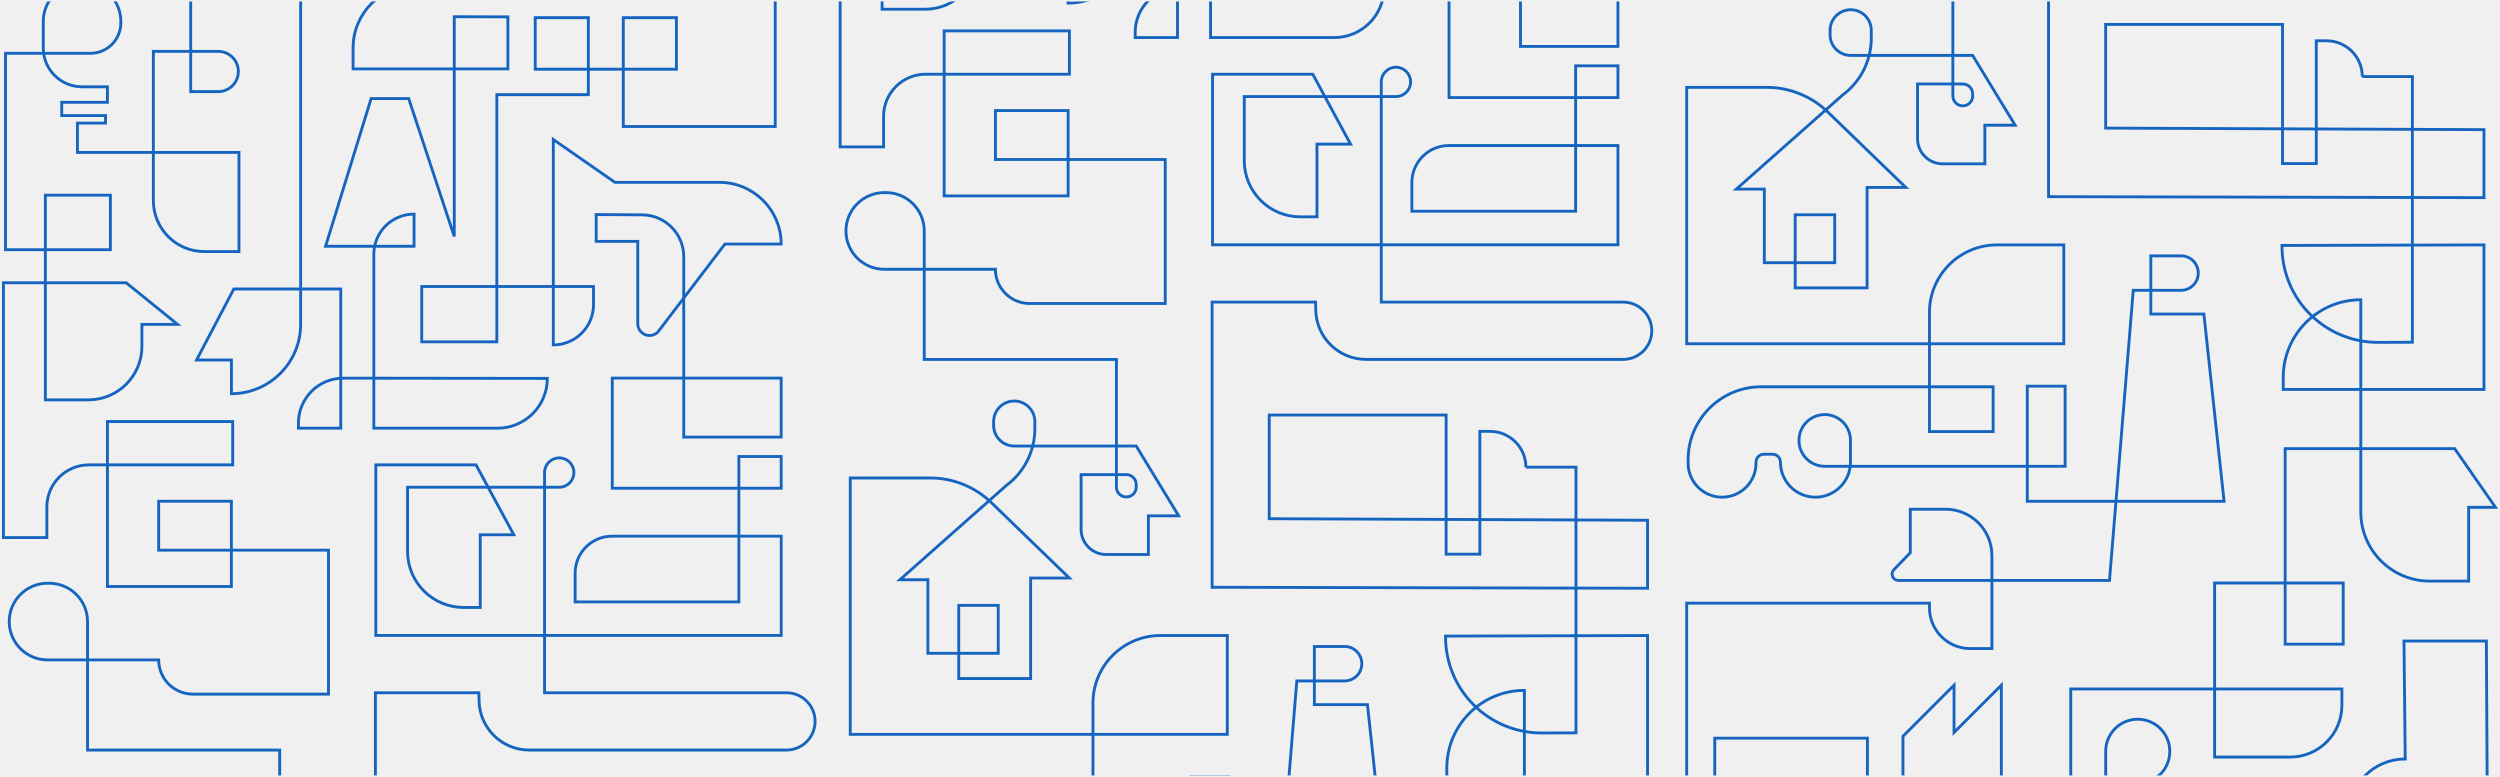
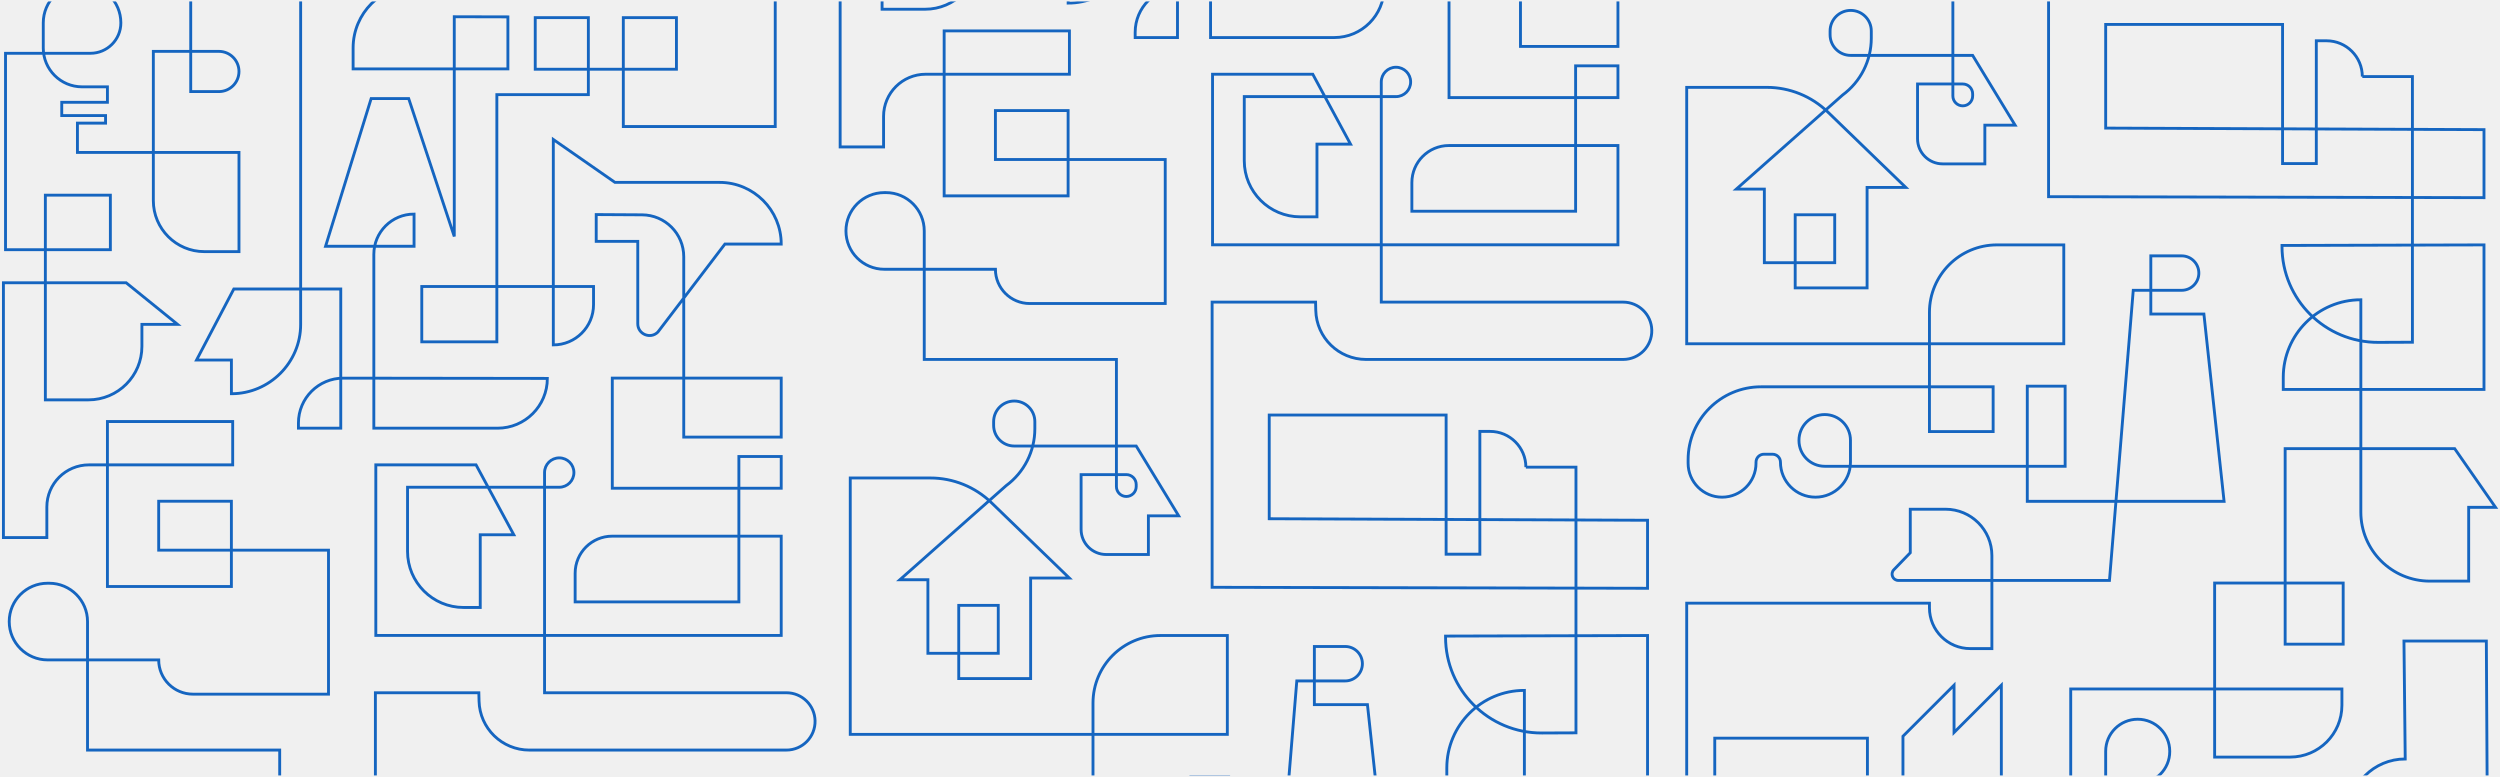
<svg xmlns="http://www.w3.org/2000/svg" xmlns:xlink="http://www.w3.org/1999/xlink" viewBox="0 0 1152 358">
  <defs>
-     <path id="a" d="M.18 357.32H1175V.66H.18z" />
+     <path id="a" d="M.177 357.322H1175V.663H.177z" />
  </defs>
  <g fill="none" fill-rule="evenodd" transform="translate(-13)">
    <mask id="b" fill="#fff">
      <use xlink:href="#a" />
    </mask>
    <g stroke="#1565C0" stroke-width="1.33" mask="url(#b)">
-       <path d="M736.44 427.08h153.44v-87.8l23.54-23.55v21.8l21.8-21.8v84.28H803.16v-59.87h70.35v39.24h-83.28V277.95H902.1v2.12a18.8 18.8 0 0 0 18.8 18.8h9.97v-42.86c0-11.8-9.56-21.36-21.36-21.36h-16.24v20.05l-7.57 7.83a2.91 2.91 0 0 0 2.09 4.94h97.26L996 133.77h22.3a7.94 7.94 0 0 0 0-15.87h-14.2v26.8h24.45l9.3 86.31h-90.67v-53.06h17.43v36.91H853.83A11.86 11.86 0 0 1 841.97 203v-.1a11.86 11.86 0 1 1 23.72 0v10.07a16.13 16.13 0 1 1-32.26 0 3.66 3.66 0 0 0-3.65-3.67h-3.95a3.66 3.66 0 0 0-3.66 3.67v.48a15.64 15.64 0 1 1-31.29 0v-1.59a33.62 33.62 0 0 1 33.62-33.62h106.94v20.63H902.1v-54.92a31.1 31.1 0 0 1 31.1-31.1h30.8v45.55H790.23V40.26h36.93a40.43 40.43 0 0 1 28.11 11.37l35.91 34.73h-17.83v46.31h-33.13V98.96h18.22v22.09H826V87.14H813.1l48.94-43.33a32.56 32.56 0 0 0 13.25-26.22v-3.3a9.5 9.5 0 1 0-18.99 0v1.74a9.5 9.5 0 0 0 9.5 9.5H922l19.57 32.16h-13.95V75.5h-19.45a11.56 11.56 0 0 1-11.56-11.56V38.7h20.83a4.56 4.56 0 0 1 4.56 4.56v.96a4.56 4.56 0 1 1-9.12 0v-58.6h-88.55v-59.21c0-9.75-7.9-17.66-17.66-17.66h-.76a17.66 17.66 0 0 0 0 35.33h51.21c0 8.71 7.07 15.78 15.79 15.78h62.46v-66.36h-78.25v-22.54h33.5v39.3H833.5v-76.02h57.73v19.97h-66.24a19.4 19.4 0 0 0-19.4 19.4v14.1h-20.01V-229.7h56.57l23.67 19.16h-16.43v10.14a24.65 24.65 0 0 1-24.65 24.65H804.9v-94.32h29.96v25.13h-48.32v-90.51h39.14c7.74 0 14-6.28 14-14.01a17.88 17.88 0 1 0-35.74 0v11.6c0 9.87 8 17.87 17.87 17.87h11.7v7.13h-21.05v6.11h20.18v3.49h-12.96v13.49h74.44v45.71h-15.96a23.5 23.5 0 0 1-23.5-23.5v-68.77h30.2a9.27 9.27 0 0 1 0 18.53h-12.98v-49.54h50.66v156.86a32 32 0 0 1-31.9 31.9v-15.53h-16.07l17.17-32.72h49.28v64.13h-19.5v-2.4a20.65 20.65 0 0 1 20.69-20.66l94 .13a22.93 22.93 0 0 1-22.92 22.93h-57.03v-80.12c0-10.24 8.3-18.53 18.54-18.53v14.82h-40.78l21-68.05h17.3l21 63.54v-101.25l24.72.06v23.98H946.7v-9.68a28.83 28.83 0 0 1 28.83-28.83h165.69v65.06h-70v-50.17h24.47v23.76h-65.06v-23.76h24.48v35.48h-42.17v113.9h-34.6v-25.5h79.15v8.39c0 10.24-8.3 18.53-18.53 18.53v-94.66l28.41 19.77h48.19a28.42 28.42 0 0 1 28.41 28.42h-25.94l-30.9 40.55a5.43 5.43 0 0 1-9.25-3.83v-37.96h-19.15v-12.35l21.14.12a19.3 19.3 0 0 1 19.2 19.3v83.12h44.9v-27.19h-77.83v50.75h77.83v-14.63h-19.5v67h-75.45v-13.22c0-9.42 7.63-17.06 17.06-17.06h77.9v45.74H957.17v-78.6h46.18l17.4 32.22h-15.46v33.5h-7.67a25.84 25.84 0 0 1-25.83-25.84v-29.56h69.9a6.76 6.76 0 1 0-6.77-6.77v101.47h111.45a13.2 13.2 0 1 1 0 26.4h-118.49a23.15 23.15 0 0 1-23.14-22.58l-.1-3.82h-47.67v131.4l200.64.46V59.74l-174.32-.71V11.25h81.5v64.13h15.56V18.79h4.7c9.11 0 16.5 7.39 16.5 16.5v-.01h23.08V157.7l-15.68.07a44.23 44.23 0 0 1-44.41-44.23v-.43l93.07-.26v66.61h-92.5v-5.58c0-19.74 16.01-35.75 35.75-35.75v97.84a31.8 31.8 0 0 0 31.81 31.81h17.89v-34h12.36l-18.82-27.06H1066v90.12h26.74v-28.19h-59.24v80.21h34.8a23.86 23.86 0 0 0 23.85-23.86v-7.52H967.2v43.59h30.87c8.15 0 14.76-6.61 14.76-14.76v-.13a14.76 14.76 0 0 0-29.52 0v53.25h175.99l-.58-104.04h-37.97l.58 54.34a26.16 26.16 0 0 0-26.15 26.16v51.19h-62.47v-61.19h185v32.3" />
-       <path d="M351 607.08h153.45v-87.8l23.54-23.55v21.8l21.8-21.8v84.28H417.71v-59.87h70.35v39.24H404.8V457.95h111.85v2.12a18.8 18.8 0 0 0 18.8 18.8h9.97v-42.86c0-11.8-9.56-21.36-21.36-21.36h-16.24v20.05l-7.57 7.83a2.91 2.91 0 0 0 2.1 4.94h97.26l10.96-133.7h22.29a7.94 7.94 0 0 0 0-15.87h-14.2v26.8h24.46l9.3 86.31h-90.68v-53.06h17.44v36.91H468.39A11.86 11.86 0 0 1 456.53 383v-.1a11.86 11.86 0 1 1 23.73 0v10.07a16.13 16.13 0 1 1-32.26 0 3.66 3.66 0 0 0-3.66-3.67h-3.95a3.66 3.66 0 0 0-3.66 3.67v.48a15.64 15.64 0 1 1-31.29 0v-1.59a33.62 33.62 0 0 1 33.63-33.62H546v20.63h-29.36v-54.92a31.1 31.1 0 0 1 31.1-31.1h30.8v45.55H404.8V220.26h36.93a40.43 40.43 0 0 1 28.1 11.37l35.91 34.73h-17.82v46.31h-33.13v-33.71h18.2v22.09h-32.42v-33.91h-12.91l48.94-43.33a32.56 32.56 0 0 0 13.26-26.22v-3.3a9.5 9.5 0 1 0-19 0v1.74a9.5 9.5 0 0 0 9.5 9.5h56.2l19.57 32.16h-13.95v17.82h-19.45a11.56 11.56 0 0 1-11.56-11.56V218.7H532a4.56 4.56 0 0 1 4.56 4.56v.96a4.56 4.56 0 1 1-9.11 0v-58.6h-88.56v-59.21c0-9.75-7.9-17.66-17.66-17.66h-.75a17.66 17.66 0 0 0 0 35.33h51.2c0 8.71 7.07 15.78 15.8 15.78h62.46V73.5h-78.25V50.96h33.5v39.3h-57.12V14.23h57.72V34.2h-66.24a19.4 19.4 0 0 0-19.4 19.4v14.1h-20V-49.7h56.56l23.67 19.16h-16.42v10.14A24.65 24.65 0 0 1 439.3 4.25h-19.83v-94.32h29.95v25.13h-48.31v-90.51h39.13c7.74 0 14.01-6.28 14.01-14.01a17.88 17.88 0 1 0-35.75 0v11.6c0 9.87 8 17.87 17.88 17.87h11.69v7.13h-21.05v6.11h20.19v3.49h-12.96v13.49h74.44v45.71h-15.97a23.5 23.5 0 0 1-23.5-23.5v-68.78h30.2a9.27 9.27 0 0 1 0 18.54h-12.97v-49.54h50.65v156.86a32 32 0 0 1-31.9 31.9V-14.1h-16.06l17.17-32.72h49.28V17.3h-19.5v-2.4a20.65 20.65 0 0 1 20.68-20.66l94.01.13a22.93 22.93 0 0 1-22.93 22.93h-57.02v-80.12c0-10.24 8.3-18.53 18.53-18.53v14.82h-40.77l21-68.05h17.3l21 63.54v-101.25l24.71.06v23.98h-71.32v-9.69a28.83 28.83 0 0 1 28.83-28.82h165.68v65.06h-70v-50.17h24.48v23.76H645.2v-23.76h24.48v35.48h-42.17v113.9h-34.6v-25.5h79.15v8.39c0 10.24-8.3 18.53-18.53 18.53v-94.66l28.42 19.77h48.18a28.42 28.42 0 0 1 28.42 28.42H732.6L701.71-27a5.43 5.43 0 0 1-9.26-3.83v-37.96H673.3v-12.35l21.14.12a19.3 19.3 0 0 1 19.2 19.3V21.4h44.9V-5.78h-77.83v50.75h77.84V30.34h-19.5v67h-75.46V84.12c0-9.42 7.64-17.06 17.06-17.06h77.9v45.74H571.74V34.2h46.19l17.4 32.22h-15.47v33.5h-7.66a25.84 25.84 0 0 1-25.84-25.84V44.5h69.9a6.76 6.76 0 1 0-6.77-6.76v101.47h111.45a13.2 13.2 0 1 1 0 26.4H642.45a23.15 23.15 0 0 1-23.14-22.58l-.1-3.82h-47.67v131.4l200.65.46v-31.34l-174.33-.71v-47.78h81.51v64.13h15.55v-56.59h4.71c9.1 0 16.5 7.38 16.5 16.5v-.01h23.08V337.7l-15.68.06a44.23 44.23 0 0 1-44.42-44.22v-.43l93.08-.26v66.61h-92.5v-5.58c0-19.74 16-35.75 35.75-35.75v97.84a31.8 31.8 0 0 0 31.8 31.81h17.9v-34h12.35l-18.82-27.06h-78.1v90.12h26.73v-28.19h-59.23v80.21h34.79A23.86 23.86 0 0 0 706.72 505v-7.52H581.75v43.59h30.87c8.15 0 14.76-6.61 14.76-14.76v-.13a14.76 14.76 0 0 0-29.52 0v53.25h176l-.59-104.04h-37.96l.58 54.34a26.16 26.16 0 0 0-26.16 26.16v51.19h-62.47v-61.19h185v32.3" />
-       <path d="M-34.56 787.08h153.44v-87.8l23.54-23.54v21.8l21.8-21.8v84.28H32.16v-59.87h70.35v39.23H19.23V637.96H131.1v2.12a18.8 18.8 0 0 0 18.8 18.8h9.97v-42.87c0-11.8-9.56-21.36-21.36-21.36h-16.24v20.06l-7.57 7.83a2.91 2.91 0 0 0 2.09 4.93h97.26L225 493.77h22.3a7.94 7.94 0 0 0 0-15.86h-14.2v26.8h24.45l9.3 86.3h-90.67v-53.06h17.43v36.91H82.83A11.86 11.86 0 0 1 70.97 563v-.1a11.86 11.86 0 1 1 23.72 0v10.07a16.13 16.13 0 1 1-32.26 0 3.66 3.66 0 0 0-3.65-3.66h-3.95a3.66 3.66 0 0 0-3.66 3.66v.48a15.64 15.64 0 1 1-31.29 0v-1.58a33.62 33.62 0 0 1 33.62-33.63h106.94v20.64H131.1v-54.93a31.1 31.1 0 0 1 31.1-31.1h30.8v45.55H19.23V400.26h36.93a40.43 40.43 0 0 1 28.11 11.37l35.91 34.74h-17.83v46.3H69.22v-33.7h18.22v22.08H55v-33.9H42.1l48.94-43.34a32.56 32.56 0 0 0 13.25-26.21v-3.3a9.5 9.5 0 1 0-18.99 0v1.74a9.5 9.5 0 0 0 9.5 9.49H151l19.57 32.16h-13.95v17.83h-19.45a11.56 11.56 0 0 1-11.56-11.56V398.7h20.83a4.56 4.56 0 0 1 4.56 4.56v.96a4.56 4.56 0 1 1-9.12 0v-58.59H53.33v-59.21c0-9.76-7.9-17.66-17.66-17.66h-.76a17.66 17.66 0 0 0 0 35.32h51.21c0 8.72 7.07 15.78 15.79 15.78h62.46v-66.35H86.12v-22.55h33.5v39.3H62.5v-76.02h57.73v19.97H53.99a19.4 19.4 0 0 0-19.4 19.4v14.1H14.58v-117.4h56.57l23.67 19.16H78.39v10.13a24.65 24.65 0 0 1-24.65 24.66H33.9V89.94h29.96v25.12H15.54v-90.5h39.14c7.74 0 14-6.28 14-14.02a17.88 17.88 0 1 0-35.74 0v11.6C32.94 32 40.94 40 50.8 40h11.7v7.13H41.45v6.12h20.18v3.48H48.68v13.5h74.44v45.7h-15.96a23.5 23.5 0 0 1-23.5-23.5V23.68h30.2a9.27 9.27 0 0 1 0 18.53h-12.98V-7.34h50.66v156.86a32 32 0 0 1-31.9 31.91v-15.54h-16.07l17.17-32.72h49.28v64.14h-19.5v-2.41a20.65 20.65 0 0 1 20.69-20.65l94 .12a22.93 22.93 0 0 1-22.92 22.94h-57.03v-80.13c0-10.23 8.3-18.53 18.54-18.53v14.83h-40.78l21-68.06h17.3l21 63.55V7.7l24.72.07v23.98H175.7v-9.69a28.83 28.83 0 0 1 28.83-28.83h165.69v65.07h-70V8.14h24.47v23.75h-65.06V8.14h24.48v35.48h-42.17v113.9h-34.6v-25.51h79.15v8.4c0 10.23-8.3 18.53-18.53 18.53V64.28l28.41 19.76h48.19a28.42 28.42 0 0 1 28.41 28.42h-25.94l-30.9 40.56a5.43 5.43 0 0 1-9.25-3.84v-37.95h-19.15V98.87l21.14.13a19.3 19.3 0 0 1 19.2 19.3v83.11h44.9v-27.18h-77.83v50.75h77.83v-14.63h-19.5v67h-75.45v-13.22c0-9.43 7.63-17.06 17.06-17.06h77.9v45.74H186.17v-78.6h46.18l17.4 32.21H234.3v33.5h-7.67a25.84 25.84 0 0 1-25.83-25.84v-29.56h69.9a6.76 6.76 0 1 0-6.77-6.77v101.47h111.45a13.2 13.2 0 1 1 0 26.41H256.89a23.15 23.15 0 0 1-23.14-22.58l-.1-3.83h-47.67v131.41l200.64.46v-31.35l-174.32-.7v-47.78h81.5v64.12h15.56V378.8h4.7c9.11 0 16.5 7.38 16.5 16.49h23.08V517.7l-15.68.07a44.23 44.23 0 0 1-44.41-44.23v-.43l93.07-.26v66.61h-92.5v-5.58c0-19.74 16.01-35.74 35.75-35.74v97.84a31.8 31.8 0 0 0 31.81 31.8h17.89v-34h12.36l-18.82-27.05H295v90.11h26.74v-28.18H262.5v80.2h34.8a23.86 23.86 0 0 0 23.85-23.85v-7.53H196.2v43.6h30.87c8.15 0 14.76-6.62 14.76-14.77v-.12a14.76 14.76 0 0 0-29.52 0v53.24h175.99l-.58-104.04h-37.97l.58 54.35a26.16 26.16 0 0 0-26.15 26.15v51.2H261.7v-61.2h185v32.3" />
+       <path d="M736.436 427.079h153.447v-87.808l23.54-23.54v21.797l21.797-21.797v84.28h-132.06v-59.868h70.35v39.234h-83.277V277.951h111.856v2.12c0 10.385 8.419 18.804 18.804 18.804h9.968v-42.866c0-11.797-9.564-21.361-21.361-21.361h-16.243v20.053l-7.57 7.83c-1.785 1.847-.476 4.934 2.093 4.934h97.262l10.96-133.692h22.291c4.382 0 7.935-3.553 7.935-7.935 0-4.383-3.553-7.935-7.935-7.935h-14.196v26.799h24.456l9.3 86.31h-90.678v-53.063h17.438v36.911h-110.784c-6.552 0-11.863-5.312-11.863-11.864v-.104c0-6.553 5.311-11.864 11.863-11.864s11.864 5.311 11.864 11.864v10.073c0 8.907-7.221 16.129-16.129 16.129h-.001c-8.908 0-16.129-7.222-16.129-16.129 0-2.021-1.638-3.66-3.659-3.66h-3.948c-2.021 0-3.659 1.639-3.659 3.66v.485c0 8.64-7.004 15.644-15.644 15.644s-15.644-7.004-15.644-15.644v-1.589c0-18.569 15.053-33.621 33.621-33.621h106.94v20.635h-29.352v-54.927c0-17.177 13.924-31.101 31.101-31.101h30.801v45.549h-173.758V40.257h36.928c10.49 0 20.57 4.077 28.11 11.371l35.909 34.736h-17.826v46.308h-33.132V98.958h18.213v22.088h-32.424V87.139h-12.915l48.945-43.329c8.332-6.137 13.251-15.869 13.251-26.218v-3.305c0-5.244-4.251-9.494-9.494-9.494-5.244 0-9.494 4.25-9.494 9.494v1.744c0 5.243 4.25 9.494 9.494 9.494h56.199l19.569 32.163h-13.95v17.826h-19.448c-6.386 0-11.563-5.177-11.563-11.563V38.7h20.834c2.517 0 4.558 2.041 4.558 4.558v.959c0 2.518-2.041 4.558-4.558 4.558-2.518 0-4.558-2.04-4.558-4.558v-58.588h-88.552V-73.586c0-9.755-7.908-17.663-17.663-17.663h-.752c-9.754 0-17.662 7.908-17.662 17.663 0 9.755 7.908 17.663 17.662 17.663h51.209c0 8.717 7.067 15.783 15.784 15.783h62.466v-66.355h-78.25v-22.548h33.5v39.298h-57.121v-76.019h57.723v19.971h-66.238c-10.715 0-19.402 8.686-19.402 19.402v14.097h-20.008V-229.7h56.568l23.675 19.165h-16.427v10.133c0 13.616-11.038 24.654-24.654 24.654h-19.837v-94.318h29.956v25.124h-48.315v-90.51h39.135c7.738 0 14.011-6.273 14.011-14.011 0-9.873-8.003-17.877-17.876-17.877-9.873 0-17.877 8.004-17.877 17.877v11.595c0 9.873 8.004 17.877 17.877 17.877h11.689v7.128h-21.045v6.117h20.186v3.485h-12.961v13.49h74.441v45.714h-15.967c-12.978 0-23.499-10.521-23.499-23.499v-68.779h30.199c5.118 0 9.267 4.149 9.267 9.267 0 5.117-4.149 9.266-9.267 9.266h-12.973v-49.538h50.656v156.86c0 17.548-14.357 31.905-31.904 31.905v-15.535h-16.062l17.171-32.723h49.278v64.136h-19.5v-2.412c0-11.417 9.266-20.667 20.683-20.647l94.014.125c0 12.666-10.268 22.934-22.934 22.934h-57.023v-80.124c0-10.236 8.298-18.533 18.533-18.533v14.826h-40.772l21.004-68.053h17.297l21.003 63.544v-101.255l24.711.063v23.983h-71.326v-9.689c0-15.922 12.907-28.829 28.829-28.829h165.687v65.068h-70.006v-50.173h24.481v23.759h-65.067v-23.759h24.48v35.481h-42.166v113.903h-34.595v-25.51h79.144v8.395c0 10.236-8.297 18.533-18.532 18.533h-.001v-94.661l28.417 19.768h48.185c15.694 0 28.416 12.723 28.416 28.417h-25.945l-30.892 40.556c-3.418 3.418-9.262.997-9.262-3.836v-37.955h-19.15v-12.355l21.143.125c10.618.062 19.193 8.688 19.193 19.306v83.107h44.913v-27.181h-77.837v50.749h77.837v-14.632h-19.506v67h-75.451v-13.22c0-9.421 7.637-17.059 17.058-17.059h77.899v45.741h-186.808v-78.596h46.187l17.395 32.211h-15.462v33.5h-7.662c-14.27 0-25.838-11.568-25.838-25.839v-29.564h69.899c3.736 0 6.764-3.029 6.764-6.765 0-3.736-3.028-6.764-6.764-6.764s-6.765 3.028-6.765 6.764v101.466h111.448c7.169 0 13.028 5.718 13.203 12.884.181 7.418-5.783 13.529-13.203 13.529h-118.487c-12.567 0-22.84-10.025-23.146-22.588l-.093-3.825h-47.673V90.627l200.645.455V59.736l-174.326-.706V11.254h81.509v64.121h15.548V18.792h4.711c9.108 0 16.491 7.383 16.491 16.49v.001-.005h23.086v122.418l-15.68.069c-24.5.106-44.417-19.725-44.417-44.225v-.431l93.078-.262v66.613h-92.497v-5.58c0-19.742 16.004-35.746 35.746-35.746v97.838c0 17.567 14.241 31.808 31.807 31.808h17.889v-34.003h12.359l-18.822-27.055h-78.108v90.118h26.737v-28.189h-59.231v80.211h34.792c13.176 0 23.858-10.682 23.858-23.859v-7.528h-124.966v43.593h30.869c8.15 0 14.758-6.608 14.758-14.759v-.126c0-8.15-6.608-14.758-14.758-14.758-8.152 0-14.759 6.608-14.759 14.758v53.247h175.99l-.582-104.042h-37.963l.581 54.346c-14.445 0-26.156 11.71-26.156 26.156v51.189h-62.472V365.89h185.006v32.293" />
+       <path d="M351 607.079h153.447v-87.808l23.54-23.54v21.797l21.797-21.797v84.28h-132.06v-59.868h70.35v39.234h-83.277V457.951h111.856v2.12c0 10.385 8.419 18.804 18.804 18.804h9.968v-42.866c0-11.797-9.564-21.361-21.361-21.361h-16.243v20.053l-7.57 7.83c-1.785 1.847-.476 4.934 2.093 4.934h97.262l10.96-133.692h22.291c4.382 0 7.935-3.553 7.935-7.935 0-4.383-3.553-7.935-7.935-7.935h-14.196v26.799h24.456l9.3 86.31h-90.678v-53.063h17.438v36.911H468.393c-6.552 0-11.863-5.312-11.863-11.864v-.104c0-6.553 5.311-11.864 11.863-11.864s11.864 5.311 11.864 11.864v10.073c0 8.907-7.221 16.129-16.129 16.129h-.001c-8.908 0-16.129-7.222-16.129-16.129 0-2.021-1.638-3.66-3.659-3.66h-3.948c-2.021 0-3.659 1.639-3.659 3.66v.485c0 8.64-7.004 15.644-15.644 15.644s-15.644-7.004-15.644-15.644v-1.589c0-18.569 15.053-33.621 33.621-33.621h106.94v20.635h-29.352v-54.927c0-17.177 13.924-31.101 31.101-31.101h30.801v45.549H404.797V220.257h36.928c10.49 0 20.57 4.077 28.11 11.371l35.909 34.736h-17.826v46.308h-33.132v-33.714h18.213v22.088h-32.424v-33.907H427.66l48.945-43.329c8.332-6.137 13.251-15.869 13.251-26.218v-3.305c0-5.244-4.251-9.494-9.494-9.494-5.244 0-9.494 4.25-9.494 9.494v1.744c0 5.243 4.25 9.494 9.494 9.494h56.199l19.569 32.163h-13.95v17.826h-19.448c-6.386 0-11.563-5.177-11.563-11.563V218.7h20.834c2.517 0 4.558 2.041 4.558 4.558v.959c0 2.518-2.041 4.558-4.558 4.558-2.518 0-4.558-2.04-4.558-4.558v-58.588h-88.552V106.414c0-9.755-7.908-17.663-17.663-17.663h-.752c-9.754 0-17.662 7.908-17.662 17.663 0 9.755 7.908 17.663 17.662 17.663h51.209c0 8.717 7.067 15.783 15.784 15.783h62.466V73.505h-78.25V50.957h33.5v39.298h-57.121V14.236h57.723v19.971h-66.238c-10.715 0-19.402 8.686-19.402 19.402v14.097h-20.008V-49.7h56.568l23.675 19.165h-16.427v10.133c0 13.616-11.038 24.654-24.654 24.654h-19.837v-94.318h29.956v25.124h-48.315v-90.51h39.135c7.738 0 14.011-6.273 14.011-14.011 0-9.873-8.003-17.877-17.876-17.877-9.873 0-17.877 8.004-17.877 17.877v11.595c0 9.873 8.004 17.877 17.877 17.877h11.689v7.128h-21.045v6.117h20.186v3.485h-12.961v13.49h74.441v45.714H492.72c-12.978 0-23.499-10.521-23.499-23.499v-68.779h30.199c5.118 0 9.267 4.149 9.267 9.267 0 5.117-4.149 9.266-9.267 9.266h-12.973v-49.538h50.656v156.86c0 17.548-14.357 31.905-31.904 31.905V-14.11h-16.062l17.171-32.723h49.278v64.136h-19.5v-2.412c0-11.417 9.266-20.667 20.683-20.647l94.014.125c0 12.666-10.268 22.934-22.934 22.934h-57.023v-80.124c0-10.236 8.298-18.533 18.533-18.533v14.826h-40.772l21.004-68.053h17.297l21.003 63.544v-101.255l24.711.063v23.983h-71.326v-9.689c0-15.922 12.907-28.829 28.829-28.829h165.687v65.068h-70.006v-50.173h24.481v23.759H645.2v-23.759h24.48v35.481h-42.166v113.903h-34.595v-25.51h79.144v8.395c0 10.236-8.297 18.533-18.532 18.533h-.001v-94.661l28.417 19.768h48.185c15.694 0 28.416 12.723 28.416 28.417h-25.945l-30.892 40.556c-3.418 3.418-9.262.997-9.262-3.836v-37.955h-19.15v-12.355l21.143.125c10.618.062 19.193 8.688 19.193 19.306v83.107h44.913V-5.776h-77.837v50.749h77.837V30.341h-19.506v67h-75.451v-13.22c0-9.421 7.637-17.059 17.058-17.059h77.899v45.741H571.74V34.207h46.187l17.395 32.211H619.86v33.5h-7.662c-14.27 0-25.838-11.568-25.838-25.839V44.515h69.899c3.736 0 6.764-3.029 6.764-6.765 0-3.736-3.028-6.764-6.764-6.764s-6.765 3.028-6.765 6.764v101.466h111.448c7.169 0 13.028 5.718 13.203 12.884.181 7.418-5.783 13.529-13.203 13.529H642.455c-12.567 0-22.84-10.025-23.146-22.588l-.093-3.825h-47.673v131.411l200.645.455v-31.346l-174.326-.706v-47.776h81.509v64.121h15.548v-56.583h4.711c9.108 0 16.491 7.383 16.491 16.49v.001-.005h23.086v122.418l-15.68.069c-24.5.106-44.417-19.725-44.417-44.225v-.431l93.078-.262v66.613h-92.497v-5.58c0-19.742 16.004-35.746 35.746-35.746v97.838c0 17.567 14.241 31.808 31.807 31.808h17.889v-34.003h12.359l-18.822-27.055h-78.108v90.118h26.737v-28.189h-59.231v80.211h34.792c13.176 0 23.858-10.682 23.858-23.859v-7.528H581.752v43.593h30.869c8.15 0 14.758-6.608 14.758-14.759v-.126c0-8.15-6.608-14.758-14.758-14.758-8.152 0-14.759 6.608-14.759 14.758v53.247h175.99l-.582-104.042h-37.963l.581 54.346c-14.445 0-26.156 11.71-26.156 26.156v51.189H647.26V545.89h185.006v32.293" />
+       <path d="M-34.564 787.084h153.447v-87.808l23.54-23.54v21.797l21.797-21.797v84.28h-132.06v-59.868h70.35v39.234h-83.277v-101.426h111.856v2.12c0 10.385 8.419 18.804 18.804 18.804h9.968v-42.866c0-11.797-9.564-21.361-21.361-21.361h-16.243v20.053l-7.57 7.83c-1.785 1.847-.476 4.934 2.093 4.934h97.262l10.96-133.692h22.291c4.382 0 7.935-3.553 7.935-7.935 0-4.383-3.553-7.935-7.935-7.935h-14.196v26.799h24.456l9.3 86.31h-90.678v-53.063h17.438v36.911H82.829c-6.552 0-11.863-5.312-11.863-11.864v-.104c0-6.553 5.311-11.864 11.863-11.864s11.864 5.311 11.864 11.864v10.073c0 8.907-7.221 16.129-16.129 16.129h-.001c-8.908 0-16.129-7.222-16.129-16.129 0-2.021-1.638-3.66-3.659-3.66h-3.948c-2.021 0-3.659 1.639-3.659 3.66v.485c0 8.64-7.004 15.644-15.644 15.644s-15.644-7.004-15.644-15.644v-1.589c0-18.569 15.053-33.621 33.621-33.621h106.94v20.635h-29.352v-54.927c0-17.177 13.924-31.101 31.101-31.101h30.801v45.549H19.233v-118.139h36.928c10.49 0 20.57 4.077 28.11 11.371l35.909 34.736h-17.826v46.308h-33.132v-33.714h18.213v22.088h-32.424v-33.907h-12.915l48.945-43.329c8.332-6.137 13.251-15.869 13.251-26.218v-3.305c0-5.244-4.251-9.494-9.494-9.494-5.244 0-9.494 4.25-9.494 9.494v1.744c0 5.243 4.25 9.494 9.494 9.494h56.199l19.569 32.163h-13.95v17.826h-19.448c-6.386 0-11.563-5.177-11.563-11.563v-25.251h20.834c2.517 0 4.558 2.041 4.558 4.558v.959c0 2.518-2.041 4.558-4.558 4.558-2.518 0-4.558-2.04-4.558-4.558v-58.588h-88.552V286.419c0-9.755-7.908-17.663-17.663-17.663h-.752c-9.754 0-17.662 7.908-17.662 17.663 0 9.755 7.908 17.663 17.662 17.663h51.209c0 8.717 7.067 15.783 15.784 15.783h62.466v-66.355h-78.25v-22.548h33.5v39.298h-57.121v-76.019h57.723v19.971h-66.238c-10.715 0-19.402 8.686-19.402 19.402v14.097h-20.008v-117.406h56.568l23.675 19.165h-16.427v10.133c0 13.616-11.038 24.654-24.654 24.654h-19.837v-94.318h29.956v25.124h-48.315v-90.51h39.135c7.738 0 14.011-6.273 14.011-14.011 0-9.873-8.003-17.877-17.876-17.877-9.873 0-17.877 8.004-17.877 17.877v11.595c0 9.873 8.004 17.877 17.877 17.877h11.689v7.128h-21.045v6.117h20.186v3.485h-12.961v13.49h74.441v45.714h-15.967c-12.978 0-23.499-10.521-23.499-23.499v-68.779h30.199c5.118 0 9.267 4.149 9.267 9.267 0 5.117-4.149 9.266-9.267 9.266h-12.973v-49.538h50.656v156.86c0 17.548-14.357 31.905-31.904 31.905v-15.535h-16.062l17.171-32.723h49.278v64.136h-19.5v-2.412c0-11.417 9.266-20.667 20.683-20.647l94.014.125c0 12.666-10.268 22.934-22.934 22.934h-57.023v-80.124c0-10.236 8.298-18.533 18.533-18.533v14.826h-40.772l21.004-68.053h17.297l21.003 63.544V7.713l24.711.063v23.983h-71.326v-9.689c0-15.922 12.907-28.829 28.829-28.829h165.687v65.068h-70.006V8.136h24.481v23.759h-65.067V8.136h24.48v35.481h-42.166v113.903h-34.595v-25.51h79.144v8.395c0 10.236-8.297 18.533-18.532 18.533h-.001v-94.661l28.417 19.768h48.185c15.694 0 28.416 12.723 28.416 28.417h-25.945l-30.892 40.556c-3.418 3.418-9.262.997-9.262-3.836v-37.955h-19.15v-12.355l21.143.125c10.618.062 19.193 8.688 19.193 19.306v83.107h44.913v-27.181h-77.837v50.749h77.837v-14.632h-19.506v67h-75.451v-13.22c0-9.421 7.637-17.059 17.058-17.059h77.899v45.741h-186.808v-78.596h46.187l17.395 32.211h-15.462v33.5h-7.662c-14.27 0-25.838-11.568-25.838-25.839v-29.564h69.899c3.736 0 6.764-3.029 6.764-6.765 0-3.736-3.028-6.764-6.764-6.764s-6.765 3.028-6.765 6.764v101.466h111.448c7.169 0 13.028 5.718 13.203 12.884.181 7.418-5.783 13.529-13.203 13.529h-118.487c-12.567 0-22.84-10.025-23.146-22.588l-.093-3.825h-47.673v131.411l200.645.455v-31.346l-174.326-.706v-47.776h81.509v64.121h15.548v-56.583h4.711c9.108 0 16.491 7.383 16.491 16.49v.001-.005h23.086v122.418l-15.68.069c-24.5.106-44.417-19.725-44.417-44.225v-.431l93.078-.262v66.613h-92.497v-5.58c0-19.742 16.004-35.746 35.746-35.746v97.838c0 17.567 14.241 31.808 31.807 31.808h17.889v-34.003h12.359l-18.822-27.055h-78.108v90.118h26.737v-28.189h-59.231v80.211h34.792c13.176 0 23.858-10.682 23.858-23.859v-7.528h-124.966v43.593h30.869c8.15 0 14.758-6.608 14.758-14.759v-.126c0-8.15-6.608-14.758-14.758-14.758-8.152 0-14.759 6.608-14.759 14.758v53.247h175.99l-.582-104.042h-37.963l.581 54.346c-14.445 0-26.156 11.71-26.156 26.156v51.189h-62.472v-61.189h185.006v32.293" />
    </g>
  </g>
</svg>
